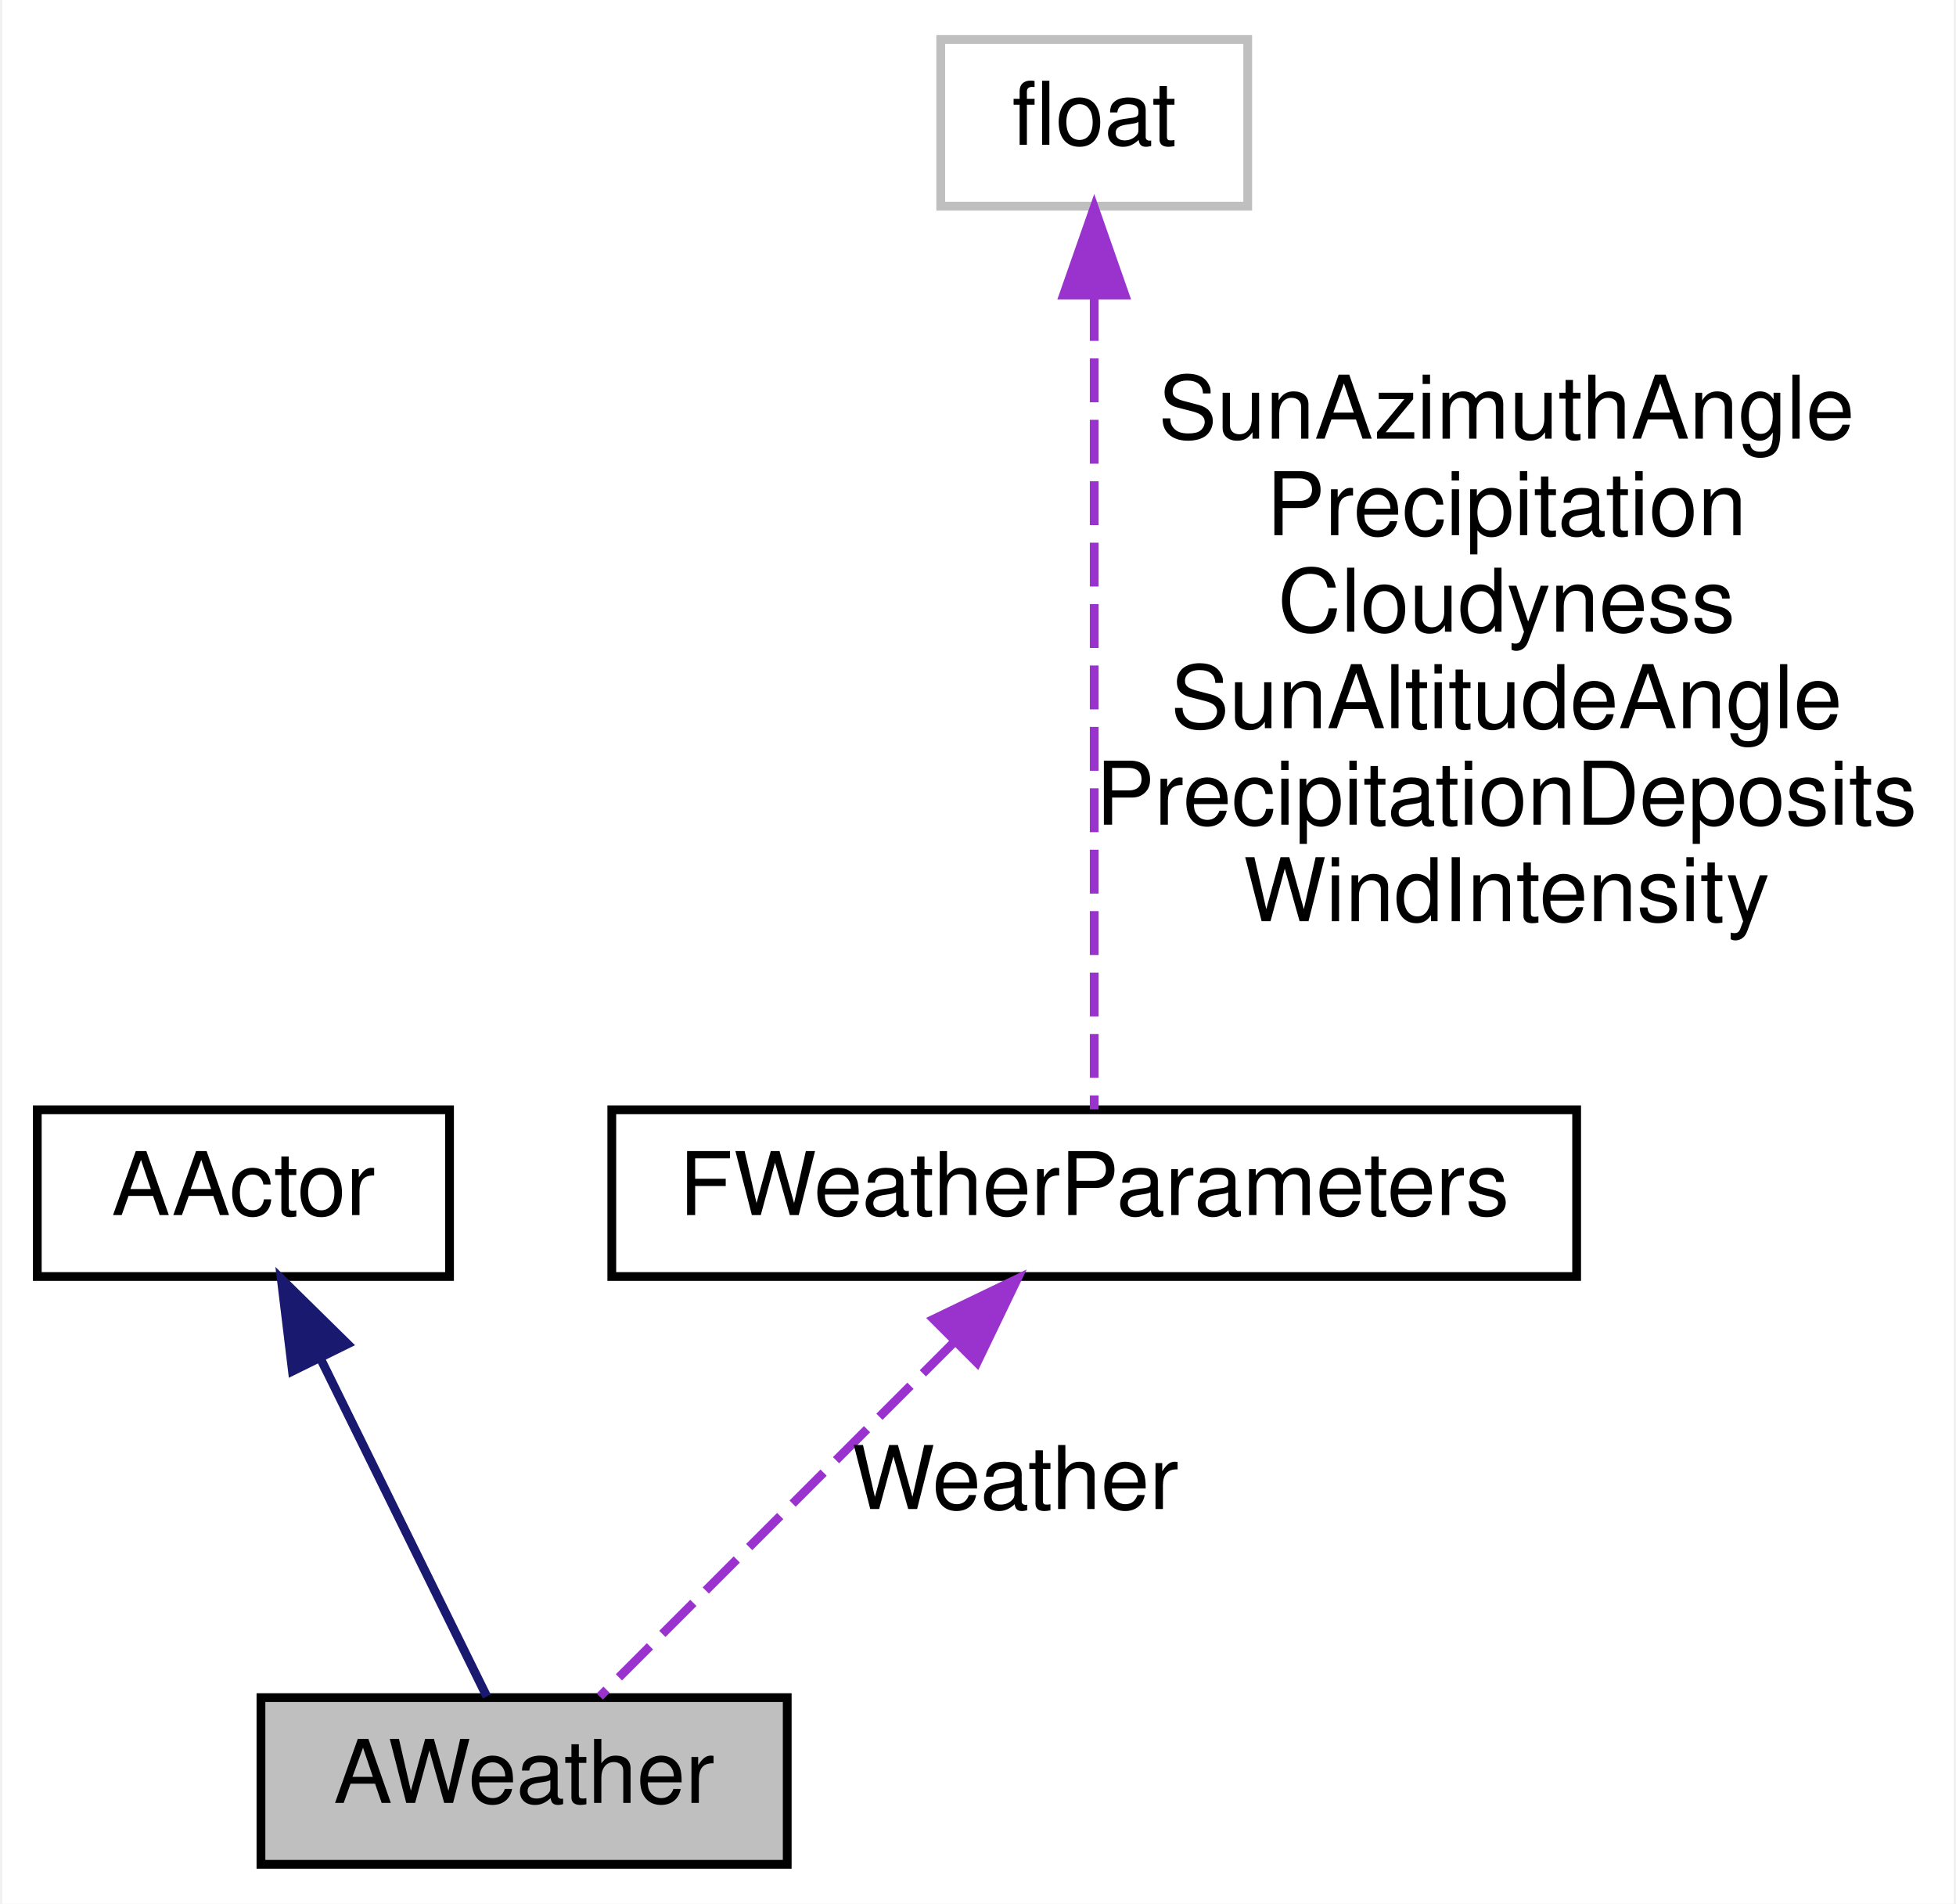
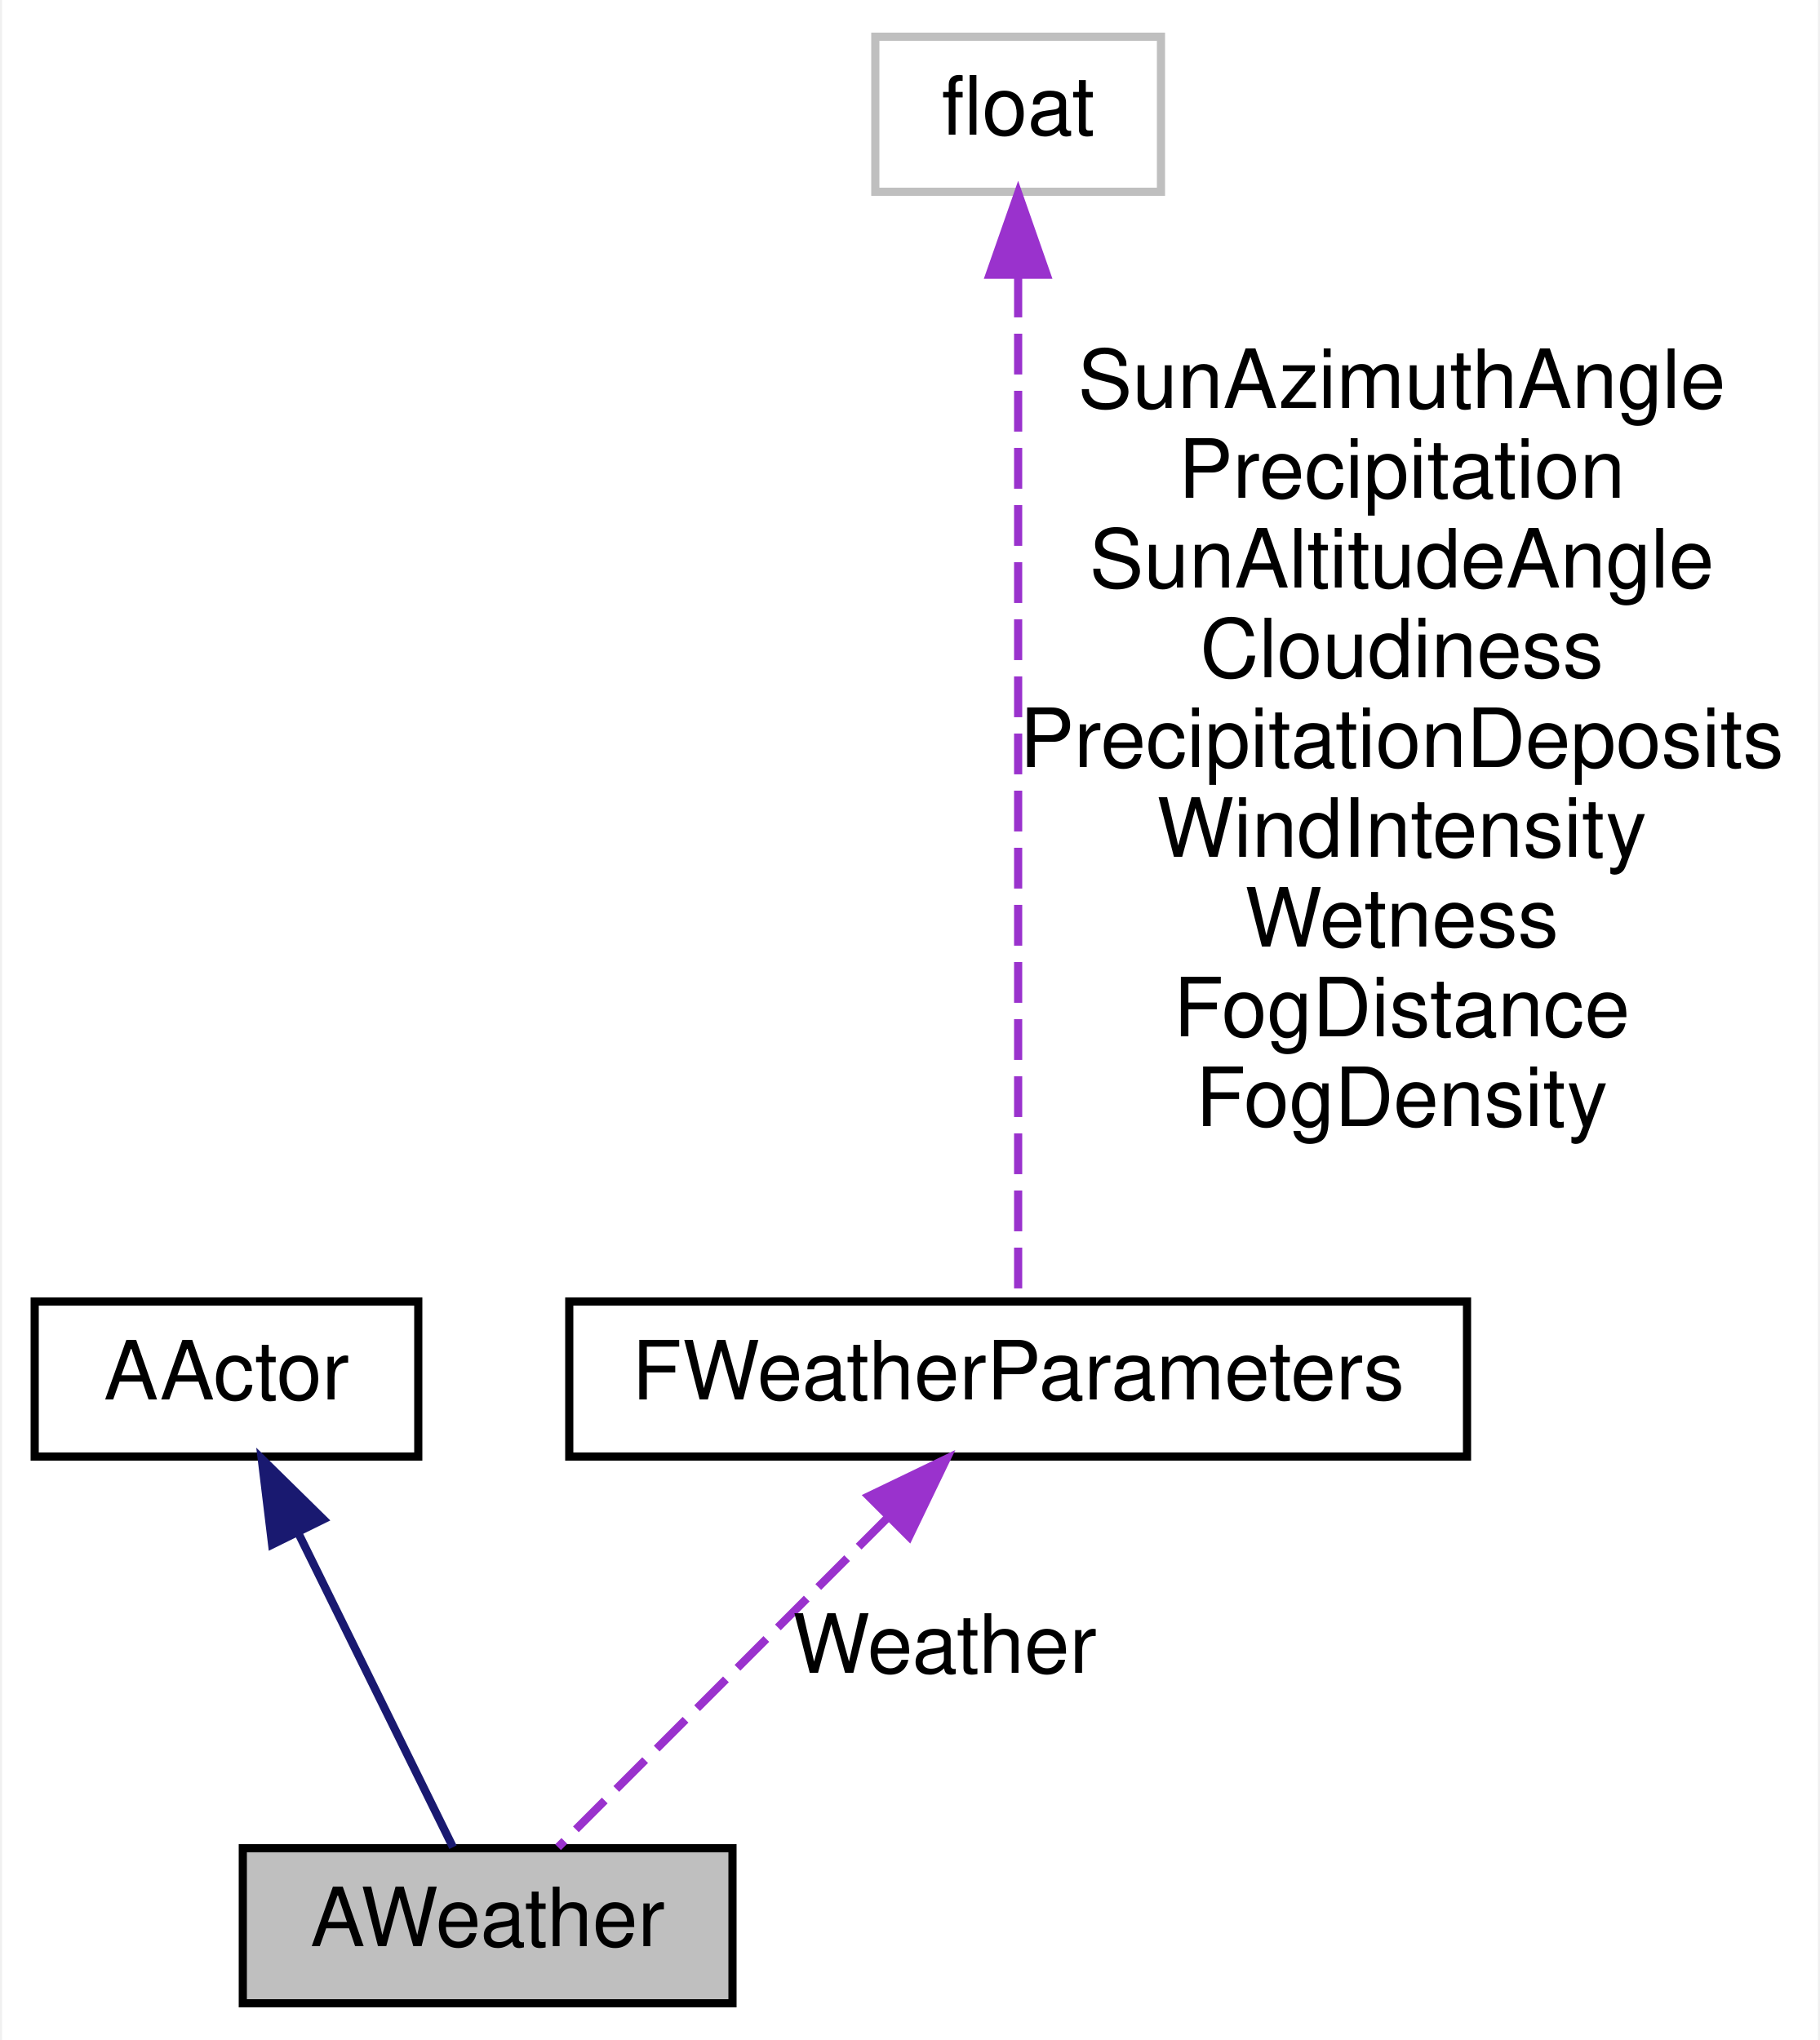
- <svg xmlns="http://www.w3.org/2000/svg" xmlns:xlink="http://www.w3.org/1999/xlink" width="223pt" height="217pt" viewBox="0.00 0.00 222.50 217.00">
-   <g id="graph0" class="graph" transform="scale(1 1) rotate(0) translate(4 213)">
-     <polygon fill="white" stroke="none" points="-4,4 -4,-213 218.5,-213 218.5,4 -4,4" />
+ <svg xmlns="http://www.w3.org/2000/svg" xmlns:xlink="http://www.w3.org/1999/xlink" width="223pt" height="250pt" viewBox="0.00 0.00 222.50 250.00">
+   <g id="graph0" class="graph" transform="scale(1 1) rotate(0) translate(4 246)">
+     <polygon fill="white" stroke="none" points="-4,4 -4,-246 218.5,-246 218.5,4 -4,4" />
    <g id="node1" class="node">
      <polygon fill="#bfbfbf" stroke="black" points="25.5,-0.5 25.5,-19.5 85.5,-19.5 85.5,-0.5 25.5,-0.5" />
      <text text-anchor="middle" x="55.5" y="-7.5" font-family="Helvetica,sans-Serif" font-size="10.00">AWeather</text>
    </g>
    <g id="node2" class="node">
      <g id="a_node2">
        <a xlink:href="../../d1/da4/classAActor.html" target="_top" xlink:title="AActor">
          <polygon fill="white" stroke="black" points="0,-67.5 0,-86.5 47,-86.5 47,-67.5 0,-67.5" />
          <text text-anchor="middle" x="23.5" y="-74.5" font-family="Helvetica,sans-Serif" font-size="10.00">AActor</text>
        </a>
      </g>
    </g>
    <g id="edge1" class="edge">
      <path fill="none" stroke="midnightblue" d="M32.281,-58.163C38.452,-45.628 46.436,-29.41 51.253,-19.627" />
      <polygon fill="midnightblue" stroke="midnightblue" points="29.093,-56.716 27.816,-67.234 35.373,-59.808 29.093,-56.716" />
    </g>
    <g id="node3" class="node">
      <g id="a_node3">
        <a xlink:href="../../dd/d9b/structFWeatherParameters.html" target="_top" xlink:title="FWeatherParameters">
          <polygon fill="white" stroke="black" points="65.5,-67.5 65.5,-86.5 175.5,-86.5 175.5,-67.5 65.5,-67.5" />
          <text text-anchor="middle" x="120.5" y="-74.5" font-family="Helvetica,sans-Serif" font-size="10.00">FWeatherParameters</text>
        </a>
      </g>
    </g>
    <g id="edge2" class="edge">
      <path fill="none" stroke="#9a32cd" stroke-dasharray="5,2" d="M104.497,-59.997C91.75,-47.25 74.395,-29.895 64.127,-19.627" />
      <polygon fill="#9a32cd" stroke="#9a32cd" points="102.188,-62.638 111.734,-67.234 107.138,-57.688 102.188,-62.638" />
      <text text-anchor="middle" x="111.5" y="-41" font-family="Helvetica,sans-Serif" font-size="10.00"> Weather</text>
    </g>
    <g id="node4" class="node">
-       <polygon fill="white" stroke="#bfbfbf" points="103,-189.5 103,-208.5 138,-208.5 138,-189.5 103,-189.5" />
-       <text text-anchor="middle" x="120.5" y="-196.5" font-family="Helvetica,sans-Serif" font-size="10.00">float</text>
+       <polygon fill="white" stroke="#bfbfbf" points="103,-222.5 103,-241.5 138,-241.5 138,-222.5 103,-222.5" />
+       <text text-anchor="middle" x="120.5" y="-229.5" font-family="Helvetica,sans-Serif" font-size="10.00">float</text>
    </g>
    <g id="edge3" class="edge">
-       <path fill="none" stroke="#9a32cd" stroke-dasharray="5,2" d="M120.5,-179.145C120.5,-152.723 120.5,-105.764 120.5,-86.552" />
-       <polygon fill="#9a32cd" stroke="#9a32cd" points="117,-179.37 120.5,-189.37 124,-179.37 117,-179.37" />
-       <text text-anchor="middle" x="167.5" y="-163" font-family="Helvetica,sans-Serif" font-size="10.00"> SunAzimuthAngle</text>
-       <text text-anchor="middle" x="167.5" y="-152" font-family="Helvetica,sans-Serif" font-size="10.00">Precipitation</text>
-       <text text-anchor="middle" x="167.5" y="-141" font-family="Helvetica,sans-Serif" font-size="10.00">Cloudyness</text>
-       <text text-anchor="middle" x="167.5" y="-130" font-family="Helvetica,sans-Serif" font-size="10.00">SunAltitudeAngle</text>
-       <text text-anchor="middle" x="167.5" y="-119" font-family="Helvetica,sans-Serif" font-size="10.00">PrecipitationDeposits</text>
-       <text text-anchor="middle" x="167.5" y="-108" font-family="Helvetica,sans-Serif" font-size="10.00">WindIntensity</text>
+       <path fill="none" stroke="#9a32cd" stroke-dasharray="5,2" d="M120.5,-212.105C120.5,-178.716 120.5,-110.542 120.5,-86.569" />
+       <polygon fill="#9a32cd" stroke="#9a32cd" points="117,-212.336 120.5,-222.336 124,-212.336 117,-212.336" />
+       <text text-anchor="middle" x="167.5" y="-196" font-family="Helvetica,sans-Serif" font-size="10.00"> SunAzimuthAngle</text>
+       <text text-anchor="middle" x="167.5" y="-185" font-family="Helvetica,sans-Serif" font-size="10.00">Precipitation</text>
+       <text text-anchor="middle" x="167.5" y="-174" font-family="Helvetica,sans-Serif" font-size="10.00">SunAltitudeAngle</text>
+       <text text-anchor="middle" x="167.5" y="-163" font-family="Helvetica,sans-Serif" font-size="10.00">Cloudiness</text>
+       <text text-anchor="middle" x="167.5" y="-152" font-family="Helvetica,sans-Serif" font-size="10.00">PrecipitationDeposits</text>
+       <text text-anchor="middle" x="167.5" y="-141" font-family="Helvetica,sans-Serif" font-size="10.00">WindIntensity</text>
+       <text text-anchor="middle" x="167.5" y="-130" font-family="Helvetica,sans-Serif" font-size="10.00">Wetness</text>
+       <text text-anchor="middle" x="167.5" y="-119" font-family="Helvetica,sans-Serif" font-size="10.00">FogDistance</text>
+       <text text-anchor="middle" x="167.5" y="-108" font-family="Helvetica,sans-Serif" font-size="10.00">FogDensity</text>
    </g>
  </g>
</svg>
